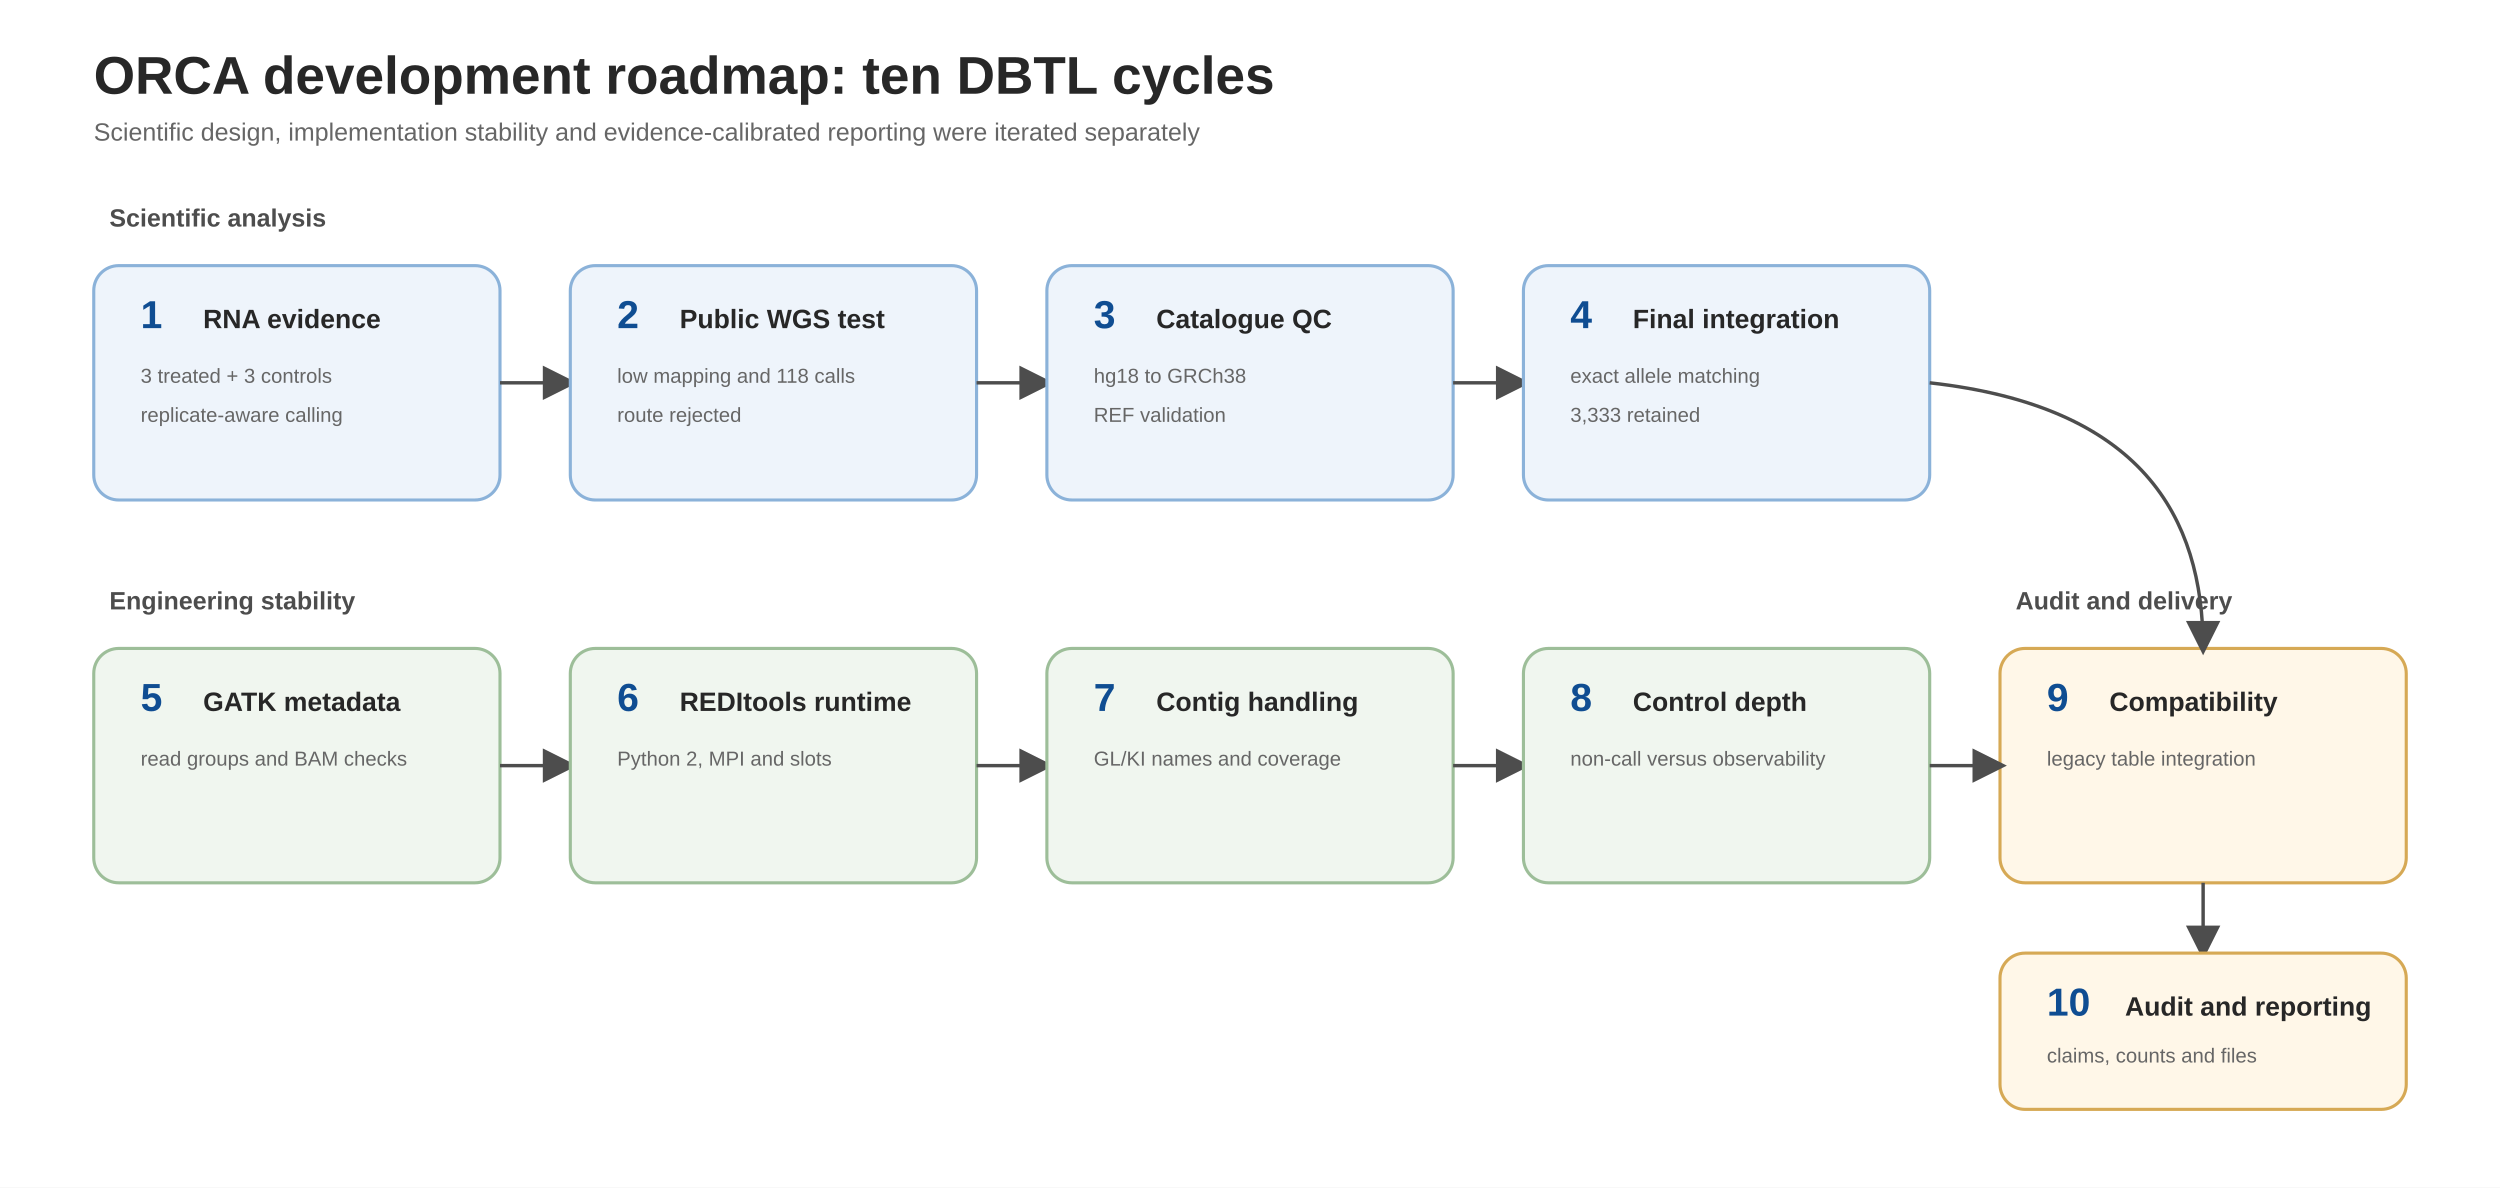
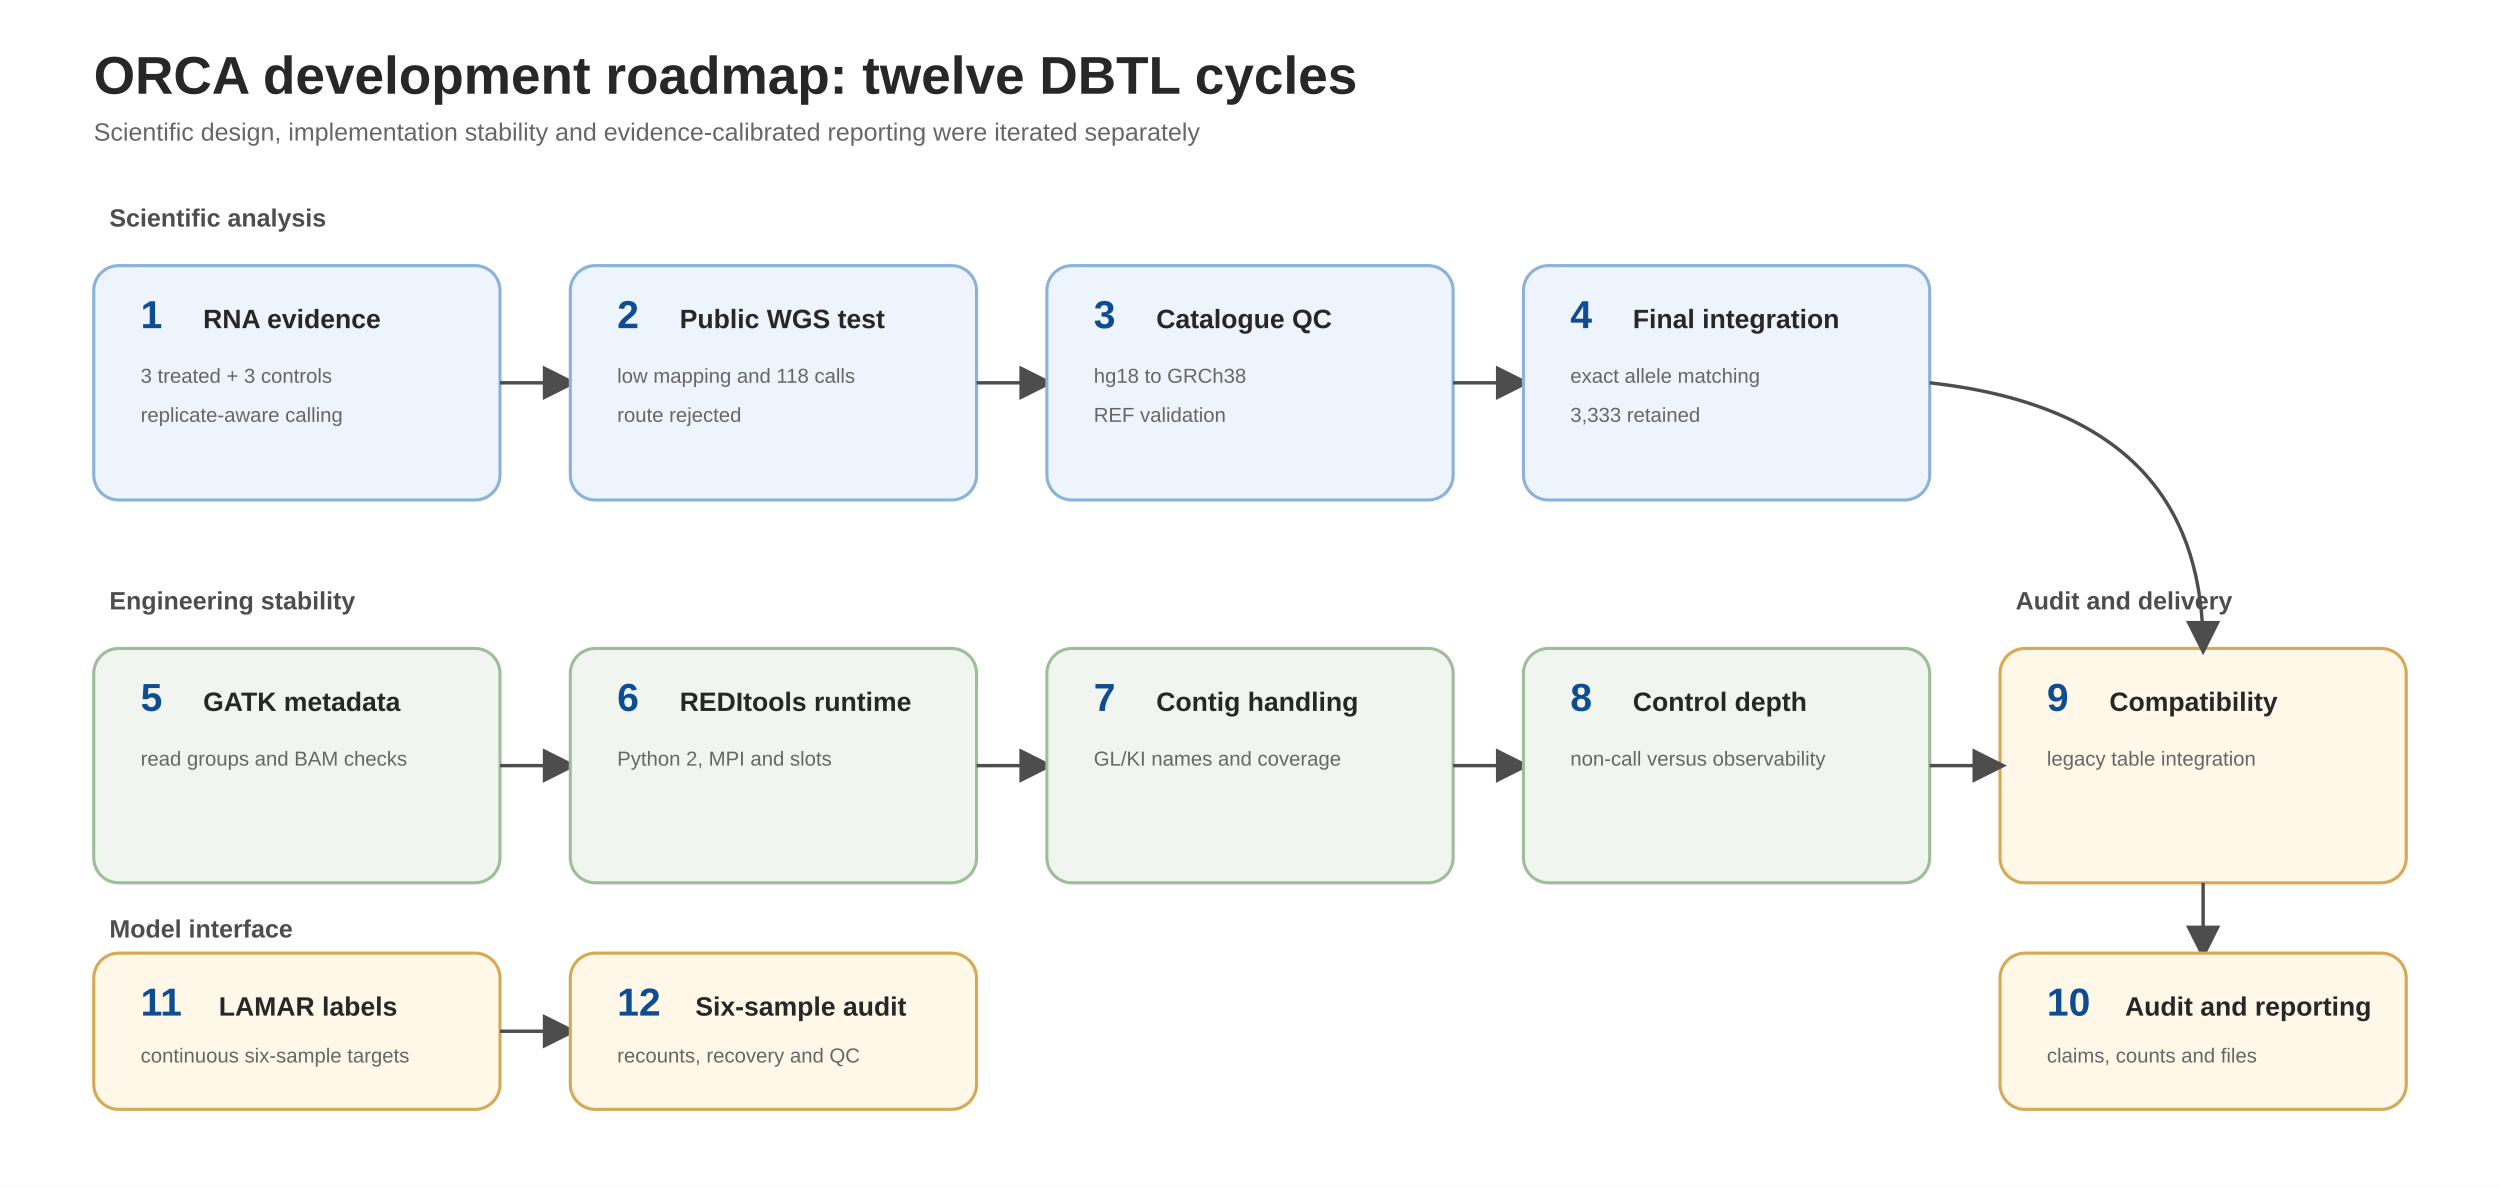
<svg xmlns="http://www.w3.org/2000/svg" width="1600" height="760" viewBox="0 0 1600 760">
  <defs>
    <marker id="arrow" markerWidth="10" markerHeight="10" refX="8" refY="5" orient="auto">
      <path d="M0 0 L10 5 L0 10 Z" fill="#4D4D4D" />
    </marker>
    <style>
      .title{font-family:Arial,Helvetica,sans-serif;font-size:34px;font-weight:700;fill:#272727}.subtitle{font-family:Arial,Helvetica,sans-serif;font-size:16px;fill:#666666}.cycle{fill:#FFFFFF;stroke:#C3C9D1;stroke-width:2}.science{fill:#EEF4FB;stroke:#8BB2D9;stroke-width:2}.engineering{fill:#F0F6EF;stroke:#9DBE99;stroke-width:2}.audit{fill:#FFF7E8;stroke:#D6A955;stroke-width:2}.number{font-family:Arial,Helvetica,sans-serif;font-size:25px;font-weight:700;fill:#0F4D92}.label{font-family:Arial,Helvetica,sans-serif;font-size:17px;font-weight:700;fill:#272727}.small{font-family:Arial,Helvetica,sans-serif;font-size:13px;fill:#666666}.arrow{stroke:#4D4D4D;stroke-width:2.2;fill:none;marker-end:url(#arrow)}.phase{font-family:Arial,Helvetica,sans-serif;font-size:16px;font-weight:700;fill:#4D4D4D}
    </style>
  </defs>
  <rect width="1600" height="760" fill="#FFFFFF" />
-   <text class="title" x="60" y="60">ORCA development roadmap: ten DBTL cycles</text>
+   <text class="title" x="60" y="60">ORCA development roadmap: twelve DBTL cycles</text>
  <text class="subtitle" x="60" y="90">Scientific design, implementation stability and evidence-calibrated reporting were iterated separately</text>
  <text class="phase" x="70" y="145">Scientific analysis</text>
  <rect class="science" x="60" y="170" width="260" height="150" rx="16" />
  <text class="number" x="90" y="210">1</text>
  <text class="label" x="130" y="210">RNA evidence</text>
  <text class="small" x="90" y="245">3 treated + 3 controls</text>
  <text class="small" x="90" y="270">replicate-aware calling</text>
  <path class="arrow" d="M320 245 H365" />
  <rect class="science" x="365" y="170" width="260" height="150" rx="16" />
  <text class="number" x="395" y="210">2</text>
  <text class="label" x="435" y="210">Public WGS test</text>
  <text class="small" x="395" y="245">low mapping and 118 calls</text>
  <text class="small" x="395" y="270">route rejected</text>
  <path class="arrow" d="M625 245 H670" />
  <rect class="science" x="670" y="170" width="260" height="150" rx="16" />
  <text class="number" x="700" y="210">3</text>
  <text class="label" x="740" y="210">Catalogue QC</text>
  <text class="small" x="700" y="245">hg18 to GRCh38</text>
  <text class="small" x="700" y="270">REF validation</text>
  <path class="arrow" d="M930 245 H975" />
  <rect class="science" x="975" y="170" width="260" height="150" rx="16" />
  <text class="number" x="1005" y="210">4</text>
  <text class="label" x="1045" y="210">Final integration</text>
  <text class="small" x="1005" y="245">exact allele matching</text>
  <text class="small" x="1005" y="270">3,333 retained</text>
  <text class="phase" x="70" y="390">Engineering stability</text>
  <rect class="engineering" x="60" y="415" width="260" height="150" rx="16" />
  <text class="number" x="90" y="455">5</text>
  <text class="label" x="130" y="455">GATK metadata</text>
  <text class="small" x="90" y="490">read groups and BAM checks</text>
  <path class="arrow" d="M320 490 H365" />
  <rect class="engineering" x="365" y="415" width="260" height="150" rx="16" />
  <text class="number" x="395" y="455">6</text>
  <text class="label" x="435" y="455">REDItools runtime</text>
  <text class="small" x="395" y="490">Python 2, MPI and slots</text>
  <path class="arrow" d="M625 490 H670" />
  <rect class="engineering" x="670" y="415" width="260" height="150" rx="16" />
  <text class="number" x="700" y="455">7</text>
  <text class="label" x="740" y="455">Contig handling</text>
  <text class="small" x="700" y="490">GL/KI names and coverage</text>
  <path class="arrow" d="M930 490 H975" />
  <rect class="engineering" x="975" y="415" width="260" height="150" rx="16" />
  <text class="number" x="1005" y="455">8</text>
  <text class="label" x="1045" y="455">Control depth</text>
  <text class="small" x="1005" y="490">non-call versus observability</text>
  <text class="phase" x="1290" y="390">Audit and delivery</text>
  <rect class="audit" x="1280" y="415" width="260" height="150" rx="16" />
  <text class="number" x="1310" y="455">9</text>
  <text class="label" x="1350" y="455">Compatibility</text>
  <text class="small" x="1310" y="490">legacy table integration</text>
  <path class="arrow" d="M1410 565 V610" />
  <rect class="audit" x="1280" y="610" width="260" height="100" rx="16" />
  <text class="number" x="1310" y="650">10</text>
  <text class="label" x="1360" y="650">Audit and reporting</text>
  <text class="small" x="1310" y="680">claims, counts and files</text>
+   <text class="phase" x="70" y="600">Model interface</text>
+   <rect class="audit" x="60" y="610" width="260" height="100" rx="16" />
+   <text class="number" x="90" y="650">11</text>
+   <text class="label" x="140" y="650">LAMAR labels</text>
+   <text class="small" x="90" y="680">continuous six-sample targets</text>
+   <path class="arrow" d="M320 660 H365" />
+   <rect class="audit" x="365" y="610" width="260" height="100" rx="16" />
+   <text class="number" x="395" y="650">12</text>
+   <text class="label" x="445" y="650">Six-sample audit</text>
+   <text class="small" x="395" y="680">recounts, recovery and QC</text>
  <path class="arrow" d="M1235 245 C1370 260 1410 330 1410 415" />
  <path class="arrow" d="M1235 490 H1280" />
</svg>
